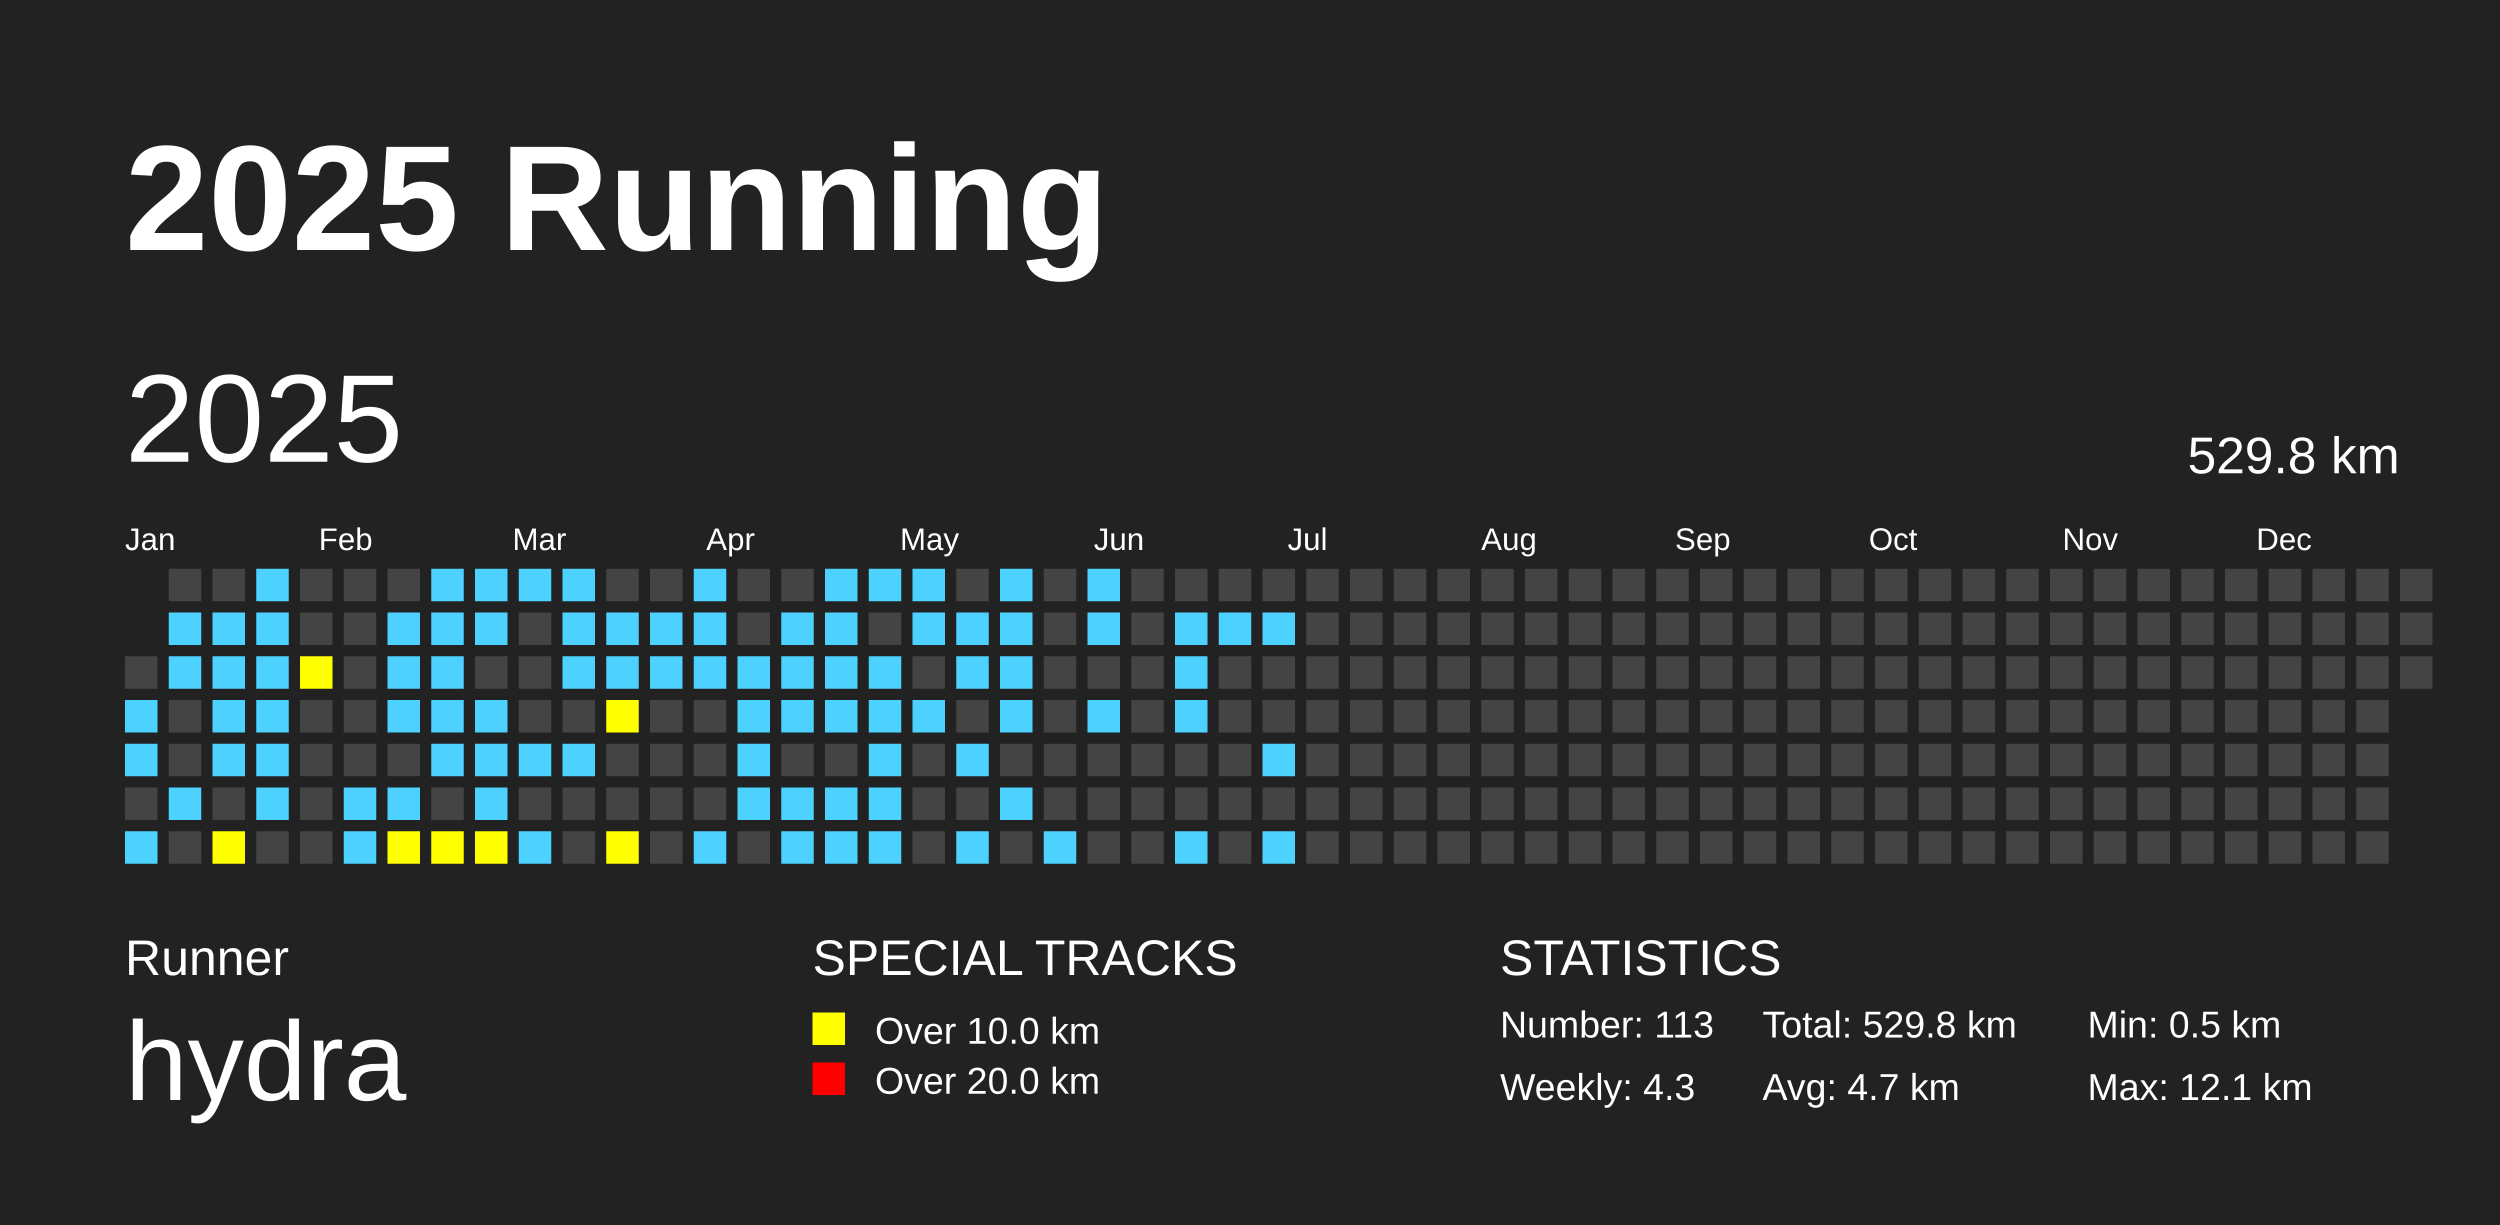
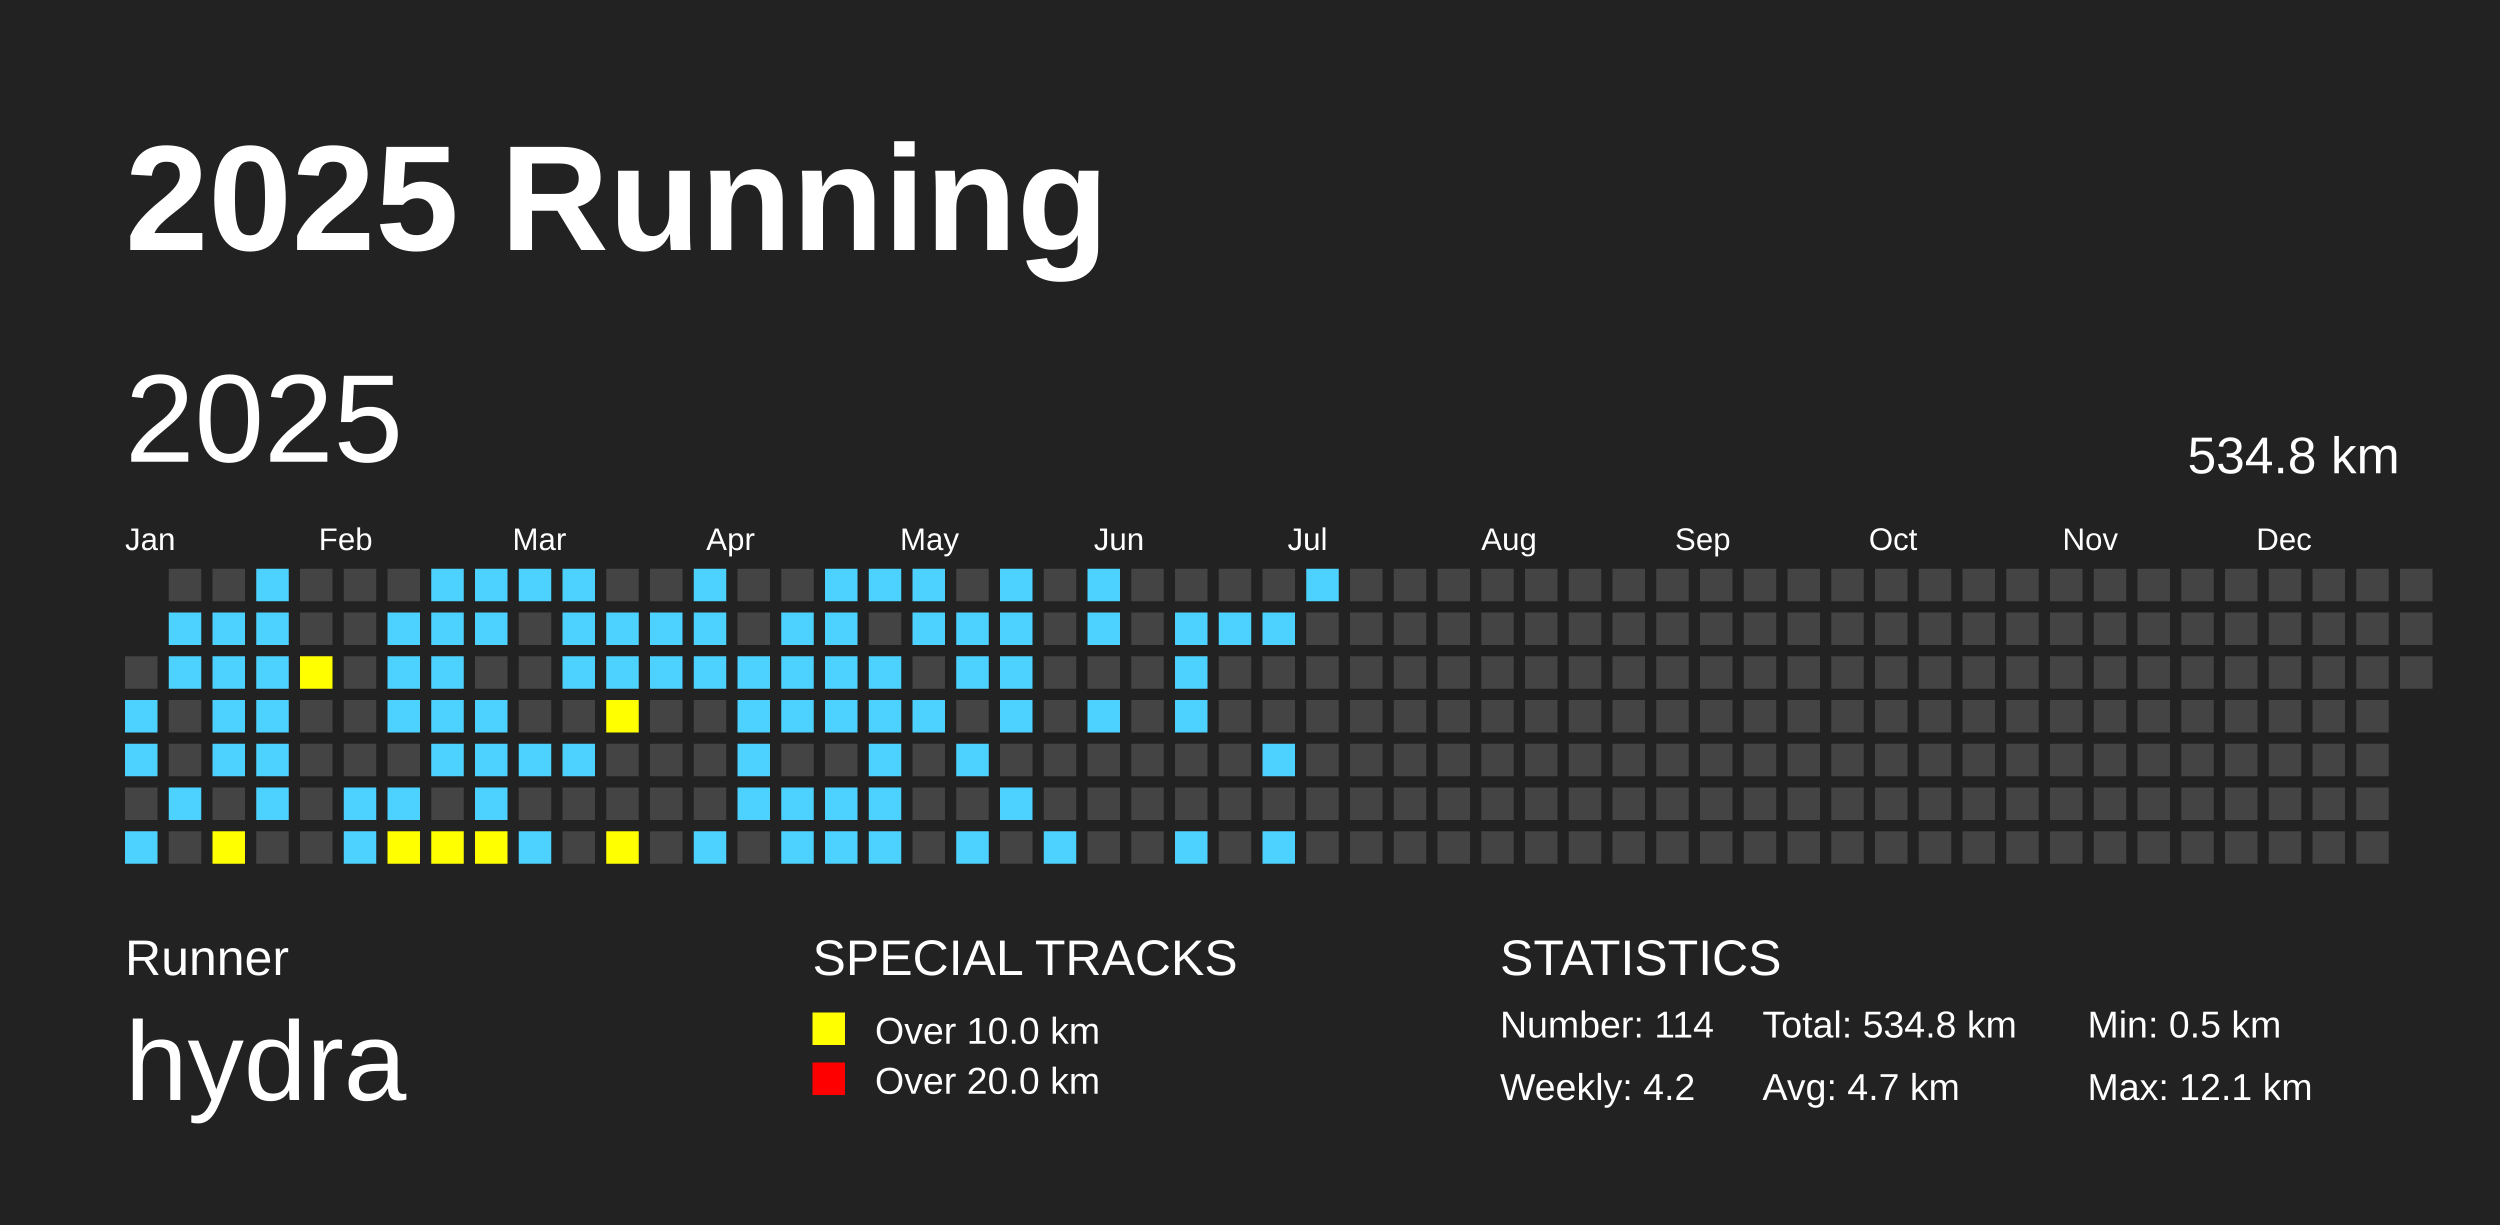
<svg xmlns="http://www.w3.org/2000/svg" baseProfile="full" height="98mm" version="1.1" viewBox="0,0,200,98" width="200mm">
  <defs />
  <rect fill="#222222" height="98" width="200" x="0" y="0" />
  <text fill="#FFFFFF" style="font-size:12px; font-family:Arial; font-weight:bold;" x="10" y="20">2025 Running</text>
  <text fill="#FFFFFF" style="font-size:4px; font-family:Arial" x="10" y="78">Runner</text>
  <text fill="#FFFFFF" style="font-size:9px; font-family:Arial" x="10" y="88">hydra</text>
  <text fill="#FFFFFF" style="font-size:4px; font-family:Arial" x="65" y="78">SPECIAL TRACKS</text>
  <rect fill="yellow" height="2.6" width="2.6" x="65" y="81" />
  <text fill="#FFFFFF" style="font-size:3px; font-family:Arial" x="70" y="83.5">Over 10.0 km</text>
  <rect fill="red" height="2.6" width="2.6" x="65" y="85" />
  <text fill="#FFFFFF" style="font-size:3px; font-family:Arial" x="70" y="87.5">Over 20.0 km</text>
  <text fill="#FFFFFF" style="font-size:4px; font-family:Arial" x="120" y="78">STATISTICS</text>
-   <text fill="#FFFFFF" style="font-size:3px; font-family:Arial" x="120" y="83">Number: 113</text>
-   <text fill="#FFFFFF" style="font-size:3px; font-family:Arial" x="120" y="88">Weekly: 4.3</text>
-   <text fill="#FFFFFF" style="font-size:3px; font-family:Arial" x="141" y="83">Total: 529.8 km</text>
+   <text fill="#FFFFFF" style="font-size:3px; font-family:Arial" x="120" y="83">Number: 114</text>
+   <text fill="#FFFFFF" style="font-size:3px; font-family:Arial" x="120" y="88">Weekly: 4.2</text>
+   <text fill="#FFFFFF" style="font-size:3px; font-family:Arial" x="141" y="83">Total: 534.8 km</text>
  <text fill="#FFFFFF" style="font-size:3px; font-family:Arial" x="141" y="88">Avg: 4.7 km</text>
  <text fill="#FFFFFF" style="font-size:3px; font-family:Arial" x="167" y="83">Min: 0.5 km</text>
  <text fill="#FFFFFF" style="font-size:3px; font-family:Arial" x="167" y="88">Max: 12.1 km</text>
  <text dominant-baseline="hanging" fill="#FFFFFF" style="font-size:10.0px; font-family:Arial;" x="10" y="30">2025</text>
-   <text dominant-baseline="hanging" fill="#FFFFFF" style="font-size:4.125px; font-family:Arial;" x="175" y="35">529.8 km</text>
+   <text dominant-baseline="hanging" fill="#FFFFFF" style="font-size:4.125px; font-family:Arial;" x="175" y="35">534.8 km</text>
  <text fill="#FFFFFF" style="font-size:2.5px; font-family:Arial" x="10.0" y="44">Jan</text>
  <text fill="#FFFFFF" style="font-size:2.5px; font-family:Arial" x="25.5" y="44">Feb</text>
  <text fill="#FFFFFF" style="font-size:2.5px; font-family:Arial" x="41.0" y="44">Mar</text>
  <text fill="#FFFFFF" style="font-size:2.5px; font-family:Arial" x="56.5" y="44">Apr</text>
  <text fill="#FFFFFF" style="font-size:2.5px; font-family:Arial" x="72.0" y="44">May</text>
  <text fill="#FFFFFF" style="font-size:2.5px; font-family:Arial" x="87.5" y="44">Jun</text>
  <text fill="#FFFFFF" style="font-size:2.5px; font-family:Arial" x="103.0" y="44">Jul</text>
  <text fill="#FFFFFF" style="font-size:2.5px; font-family:Arial" x="118.5" y="44">Aug</text>
  <text fill="#FFFFFF" style="font-size:2.5px; font-family:Arial" x="134.0" y="44">Sep</text>
  <text fill="#FFFFFF" style="font-size:2.5px; font-family:Arial" x="149.5" y="44">Oct</text>
  <text fill="#FFFFFF" style="font-size:2.5px; font-family:Arial" x="165.0" y="44">Nov</text>
  <text fill="#FFFFFF" style="font-size:2.5px; font-family:Arial" x="180.5" y="44">Dec</text>
  <rect fill="#444444" height="2.6" width="2.6" x="10.0" y="52.5" />
  <rect fill="#4DD2FF" height="2.6" width="2.6" x="10.0" y="56.0" />
  <rect fill="#4DD2FF" height="2.6" width="2.6" x="10.0" y="59.5" />
  <rect fill="#444444" height="2.6" width="2.6" x="10.0" y="63.0" />
  <rect fill="#4DD2FF" height="2.6" width="2.6" x="10.0" y="66.5" />
  <rect fill="#444444" height="2.6" width="2.6" x="13.5" y="45.5" />
  <rect fill="#4DD2FF" height="2.6" width="2.6" x="13.5" y="49.0" />
  <rect fill="#4DD2FF" height="2.6" width="2.6" x="13.5" y="52.5" />
  <rect fill="#444444" height="2.6" width="2.6" x="13.5" y="56.0" />
  <rect fill="#444444" height="2.6" width="2.6" x="13.5" y="59.5" />
  <rect fill="#4DD2FF" height="2.6" width="2.6" x="13.5" y="63.0" />
  <rect fill="#444444" height="2.6" width="2.6" x="13.5" y="66.5" />
  <rect fill="#444444" height="2.6" width="2.6" x="17.0" y="45.5" />
  <rect fill="#4DD2FF" height="2.6" width="2.6" x="17.0" y="49.0" />
  <rect fill="#4DD2FF" height="2.6" width="2.6" x="17.0" y="52.5" />
  <rect fill="#4DD2FF" height="2.6" width="2.6" x="17.0" y="56.0" />
  <rect fill="#4DD2FF" height="2.6" width="2.6" x="17.0" y="59.5" />
  <rect fill="#444444" height="2.6" width="2.6" x="17.0" y="63.0" />
  <rect fill="yellow" height="2.6" width="2.6" x="17.0" y="66.5" />
  <rect fill="#4DD2FF" height="2.6" width="2.6" x="20.5" y="45.5" />
  <rect fill="#4DD2FF" height="2.6" width="2.6" x="20.5" y="49.0" />
  <rect fill="#4DD2FF" height="2.6" width="2.6" x="20.5" y="52.5" />
  <rect fill="#4DD2FF" height="2.6" width="2.6" x="20.5" y="56.0" />
  <rect fill="#4DD2FF" height="2.6" width="2.6" x="20.5" y="59.5" />
  <rect fill="#4DD2FF" height="2.6" width="2.6" x="20.5" y="63.0" />
  <rect fill="#444444" height="2.6" width="2.6" x="20.5" y="66.5" />
  <rect fill="#444444" height="2.6" width="2.6" x="24.0" y="45.5" />
  <rect fill="#444444" height="2.6" width="2.6" x="24.0" y="49.0" />
  <rect fill="yellow" height="2.6" width="2.6" x="24.0" y="52.5" />
  <rect fill="#444444" height="2.6" width="2.6" x="24.0" y="56.0" />
  <rect fill="#444444" height="2.6" width="2.6" x="24.0" y="59.5" />
  <rect fill="#444444" height="2.6" width="2.6" x="24.0" y="63.0" />
  <rect fill="#444444" height="2.6" width="2.6" x="24.0" y="66.5" />
  <rect fill="#444444" height="2.6" width="2.6" x="27.5" y="45.5" />
  <rect fill="#444444" height="2.6" width="2.6" x="27.5" y="49.0" />
  <rect fill="#444444" height="2.6" width="2.6" x="27.5" y="52.5" />
  <rect fill="#444444" height="2.6" width="2.6" x="27.5" y="56.0" />
  <rect fill="#444444" height="2.6" width="2.6" x="27.5" y="59.5" />
  <rect fill="#4DD2FF" height="2.6" width="2.6" x="27.5" y="63.0" />
  <rect fill="#4DD2FF" height="2.6" width="2.6" x="27.5" y="66.5" />
  <rect fill="#444444" height="2.6" width="2.6" x="31.0" y="45.5" />
  <rect fill="#4DD2FF" height="2.6" width="2.6" x="31.0" y="49.0" />
  <rect fill="#4DD2FF" height="2.6" width="2.6" x="31.0" y="52.5" />
  <rect fill="#4DD2FF" height="2.6" width="2.6" x="31.0" y="56.0" />
  <rect fill="#444444" height="2.6" width="2.6" x="31.0" y="59.5" />
  <rect fill="#4DD2FF" height="2.6" width="2.6" x="31.0" y="63.0" />
  <rect fill="yellow" height="2.6" width="2.6" x="31.0" y="66.5" />
  <rect fill="#4DD2FF" height="2.6" width="2.6" x="34.5" y="45.5" />
  <rect fill="#4DD2FF" height="2.6" width="2.6" x="34.5" y="49.0" />
  <rect fill="#4DD2FF" height="2.6" width="2.6" x="34.5" y="52.5" />
  <rect fill="#4DD2FF" height="2.6" width="2.6" x="34.5" y="56.0" />
  <rect fill="#4DD2FF" height="2.6" width="2.6" x="34.5" y="59.5" />
  <rect fill="#444444" height="2.6" width="2.6" x="34.5" y="63.0" />
  <rect fill="yellow" height="2.6" width="2.6" x="34.5" y="66.5" />
  <rect fill="#4DD2FF" height="2.6" width="2.6" x="38.0" y="45.5" />
  <rect fill="#4DD2FF" height="2.6" width="2.6" x="38.0" y="49.0" />
  <rect fill="#444444" height="2.6" width="2.6" x="38.0" y="52.5" />
  <rect fill="#4DD2FF" height="2.6" width="2.6" x="38.0" y="56.0" />
  <rect fill="#4DD2FF" height="2.6" width="2.6" x="38.0" y="59.5" />
  <rect fill="#4DD2FF" height="2.6" width="2.6" x="38.0" y="63.0" />
  <rect fill="yellow" height="2.6" width="2.6" x="38.0" y="66.5" />
  <rect fill="#4DD2FF" height="2.6" width="2.6" x="41.5" y="45.5" />
  <rect fill="#444444" height="2.6" width="2.6" x="41.5" y="49.0" />
  <rect fill="#444444" height="2.6" width="2.6" x="41.5" y="52.5" />
  <rect fill="#444444" height="2.6" width="2.6" x="41.5" y="56.0" />
  <rect fill="#4DD2FF" height="2.6" width="2.6" x="41.5" y="59.5" />
  <rect fill="#444444" height="2.6" width="2.6" x="41.5" y="63.0" />
  <rect fill="#4DD2FF" height="2.6" width="2.6" x="41.5" y="66.5" />
  <rect fill="#4DD2FF" height="2.6" width="2.6" x="45.0" y="45.5" />
  <rect fill="#4DD2FF" height="2.6" width="2.6" x="45.0" y="49.0" />
  <rect fill="#4DD2FF" height="2.6" width="2.6" x="45.0" y="52.5" />
  <rect fill="#444444" height="2.6" width="2.6" x="45.0" y="56.0" />
  <rect fill="#4DD2FF" height="2.6" width="2.6" x="45.0" y="59.5" />
  <rect fill="#444444" height="2.6" width="2.6" x="45.0" y="63.0" />
  <rect fill="#444444" height="2.6" width="2.6" x="45.0" y="66.5" />
  <rect fill="#444444" height="2.6" width="2.6" x="48.5" y="45.5" />
  <rect fill="#4DD2FF" height="2.6" width="2.6" x="48.5" y="49.0" />
  <rect fill="#4DD2FF" height="2.6" width="2.6" x="48.5" y="52.5" />
  <rect fill="yellow" height="2.6" width="2.6" x="48.5" y="56.0" />
  <rect fill="#444444" height="2.6" width="2.6" x="48.5" y="59.5" />
  <rect fill="#444444" height="2.6" width="2.6" x="48.5" y="63.0" />
  <rect fill="yellow" height="2.6" width="2.6" x="48.5" y="66.5" />
  <rect fill="#444444" height="2.6" width="2.6" x="52.0" y="45.5" />
  <rect fill="#4DD2FF" height="2.6" width="2.6" x="52.0" y="49.0" />
  <rect fill="#4DD2FF" height="2.6" width="2.6" x="52.0" y="52.5" />
  <rect fill="#444444" height="2.6" width="2.6" x="52.0" y="56.0" />
  <rect fill="#444444" height="2.6" width="2.6" x="52.0" y="59.5" />
  <rect fill="#444444" height="2.6" width="2.6" x="52.0" y="63.0" />
  <rect fill="#444444" height="2.6" width="2.6" x="52.0" y="66.5" />
  <rect fill="#4DD2FF" height="2.6" width="2.6" x="55.5" y="45.5" />
  <rect fill="#4DD2FF" height="2.6" width="2.6" x="55.5" y="49.0" />
  <rect fill="#4DD2FF" height="2.6" width="2.6" x="55.5" y="52.5" />
  <rect fill="#444444" height="2.6" width="2.6" x="55.5" y="56.0" />
  <rect fill="#444444" height="2.6" width="2.6" x="55.5" y="59.5" />
  <rect fill="#444444" height="2.6" width="2.6" x="55.5" y="63.0" />
  <rect fill="#4DD2FF" height="2.6" width="2.6" x="55.5" y="66.5" />
  <rect fill="#444444" height="2.6" width="2.6" x="59.0" y="45.5" />
  <rect fill="#444444" height="2.6" width="2.6" x="59.0" y="49.0" />
  <rect fill="#4DD2FF" height="2.6" width="2.6" x="59.0" y="52.5" />
  <rect fill="#4DD2FF" height="2.6" width="2.6" x="59.0" y="56.0" />
  <rect fill="#4DD2FF" height="2.6" width="2.6" x="59.0" y="59.5" />
  <rect fill="#4DD2FF" height="2.6" width="2.6" x="59.0" y="63.0" />
  <rect fill="#444444" height="2.6" width="2.6" x="59.0" y="66.5" />
  <rect fill="#444444" height="2.6" width="2.6" x="62.5" y="45.5" />
  <rect fill="#4DD2FF" height="2.6" width="2.6" x="62.5" y="49.0" />
  <rect fill="#4DD2FF" height="2.6" width="2.6" x="62.5" y="52.5" />
  <rect fill="#4DD2FF" height="2.6" width="2.6" x="62.5" y="56.0" />
  <rect fill="#444444" height="2.6" width="2.6" x="62.5" y="59.5" />
  <rect fill="#4DD2FF" height="2.6" width="2.6" x="62.5" y="63.0" />
  <rect fill="#4DD2FF" height="2.6" width="2.6" x="62.5" y="66.5" />
  <rect fill="#4DD2FF" height="2.6" width="2.6" x="66.0" y="45.5" />
  <rect fill="#4DD2FF" height="2.6" width="2.6" x="66.0" y="49.0" />
  <rect fill="#4DD2FF" height="2.6" width="2.6" x="66.0" y="52.5" />
  <rect fill="#4DD2FF" height="2.6" width="2.6" x="66.0" y="56.0" />
  <rect fill="#444444" height="2.6" width="2.6" x="66.0" y="59.5" />
  <rect fill="#4DD2FF" height="2.6" width="2.6" x="66.0" y="63.0" />
  <rect fill="#4DD2FF" height="2.6" width="2.6" x="66.0" y="66.5" />
  <rect fill="#4DD2FF" height="2.6" width="2.6" x="69.5" y="45.5" />
  <rect fill="#444444" height="2.6" width="2.6" x="69.5" y="49.0" />
  <rect fill="#4DD2FF" height="2.6" width="2.6" x="69.5" y="52.5" />
  <rect fill="#4DD2FF" height="2.6" width="2.6" x="69.5" y="56.0" />
  <rect fill="#4DD2FF" height="2.6" width="2.6" x="69.5" y="59.5" />
  <rect fill="#4DD2FF" height="2.6" width="2.6" x="69.5" y="63.0" />
  <rect fill="#4DD2FF" height="2.6" width="2.6" x="69.5" y="66.5" />
  <rect fill="#4DD2FF" height="2.6" width="2.6" x="73.0" y="45.5" />
  <rect fill="#4DD2FF" height="2.6" width="2.6" x="73.0" y="49.0" />
  <rect fill="#444444" height="2.6" width="2.6" x="73.0" y="52.5" />
  <rect fill="#4DD2FF" height="2.6" width="2.6" x="73.0" y="56.0" />
  <rect fill="#444444" height="2.6" width="2.6" x="73.0" y="59.5" />
  <rect fill="#444444" height="2.6" width="2.6" x="73.0" y="63.0" />
  <rect fill="#444444" height="2.6" width="2.6" x="73.0" y="66.5" />
  <rect fill="#444444" height="2.6" width="2.6" x="76.5" y="45.5" />
  <rect fill="#4DD2FF" height="2.6" width="2.6" x="76.5" y="49.0" />
  <rect fill="#4DD2FF" height="2.6" width="2.6" x="76.5" y="52.5" />
  <rect fill="#444444" height="2.6" width="2.6" x="76.5" y="56.0" />
  <rect fill="#4DD2FF" height="2.6" width="2.6" x="76.5" y="59.5" />
  <rect fill="#444444" height="2.6" width="2.6" x="76.5" y="63.0" />
  <rect fill="#4DD2FF" height="2.6" width="2.6" x="76.5" y="66.5" />
  <rect fill="#4DD2FF" height="2.6" width="2.6" x="80.0" y="45.5" />
  <rect fill="#4DD2FF" height="2.6" width="2.6" x="80.0" y="49.0" />
  <rect fill="#4DD2FF" height="2.6" width="2.6" x="80.0" y="52.5" />
  <rect fill="#4DD2FF" height="2.6" width="2.6" x="80.0" y="56.0" />
  <rect fill="#444444" height="2.6" width="2.6" x="80.0" y="59.5" />
  <rect fill="#4DD2FF" height="2.6" width="2.6" x="80.0" y="63.0" />
  <rect fill="#444444" height="2.6" width="2.6" x="80.0" y="66.5" />
  <rect fill="#444444" height="2.6" width="2.6" x="83.5" y="45.5" />
  <rect fill="#444444" height="2.6" width="2.6" x="83.5" y="49.0" />
  <rect fill="#444444" height="2.6" width="2.6" x="83.5" y="52.5" />
  <rect fill="#444444" height="2.6" width="2.6" x="83.5" y="56.0" />
  <rect fill="#444444" height="2.6" width="2.6" x="83.5" y="59.5" />
  <rect fill="#444444" height="2.6" width="2.6" x="83.5" y="63.0" />
  <rect fill="#4DD2FF" height="2.6" width="2.6" x="83.5" y="66.5" />
  <rect fill="#4DD2FF" height="2.6" width="2.6" x="87.0" y="45.5" />
  <rect fill="#4DD2FF" height="2.6" width="2.6" x="87.0" y="49.0" />
  <rect fill="#444444" height="2.6" width="2.6" x="87.0" y="52.5" />
  <rect fill="#4DD2FF" height="2.6" width="2.6" x="87.0" y="56.0" />
  <rect fill="#444444" height="2.6" width="2.6" x="87.0" y="59.5" />
  <rect fill="#444444" height="2.6" width="2.6" x="87.0" y="63.0" />
  <rect fill="#444444" height="2.6" width="2.6" x="87.0" y="66.5" />
  <rect fill="#444444" height="2.6" width="2.6" x="90.5" y="45.5" />
  <rect fill="#444444" height="2.6" width="2.6" x="90.5" y="49.0" />
  <rect fill="#444444" height="2.6" width="2.6" x="90.5" y="52.5" />
  <rect fill="#444444" height="2.6" width="2.6" x="90.5" y="56.0" />
  <rect fill="#444444" height="2.6" width="2.6" x="90.5" y="59.5" />
  <rect fill="#444444" height="2.6" width="2.6" x="90.5" y="63.0" />
  <rect fill="#444444" height="2.6" width="2.6" x="90.5" y="66.5" />
  <rect fill="#444444" height="2.6" width="2.6" x="94.0" y="45.5" />
  <rect fill="#4DD2FF" height="2.6" width="2.6" x="94.0" y="49.0" />
  <rect fill="#4DD2FF" height="2.6" width="2.6" x="94.0" y="52.5" />
  <rect fill="#4DD2FF" height="2.6" width="2.6" x="94.0" y="56.0" />
  <rect fill="#444444" height="2.6" width="2.6" x="94.0" y="59.5" />
  <rect fill="#444444" height="2.6" width="2.6" x="94.0" y="63.0" />
  <rect fill="#4DD2FF" height="2.6" width="2.6" x="94.0" y="66.5" />
  <rect fill="#444444" height="2.6" width="2.6" x="97.5" y="45.5" />
  <rect fill="#4DD2FF" height="2.6" width="2.6" x="97.5" y="49.0" />
  <rect fill="#444444" height="2.6" width="2.6" x="97.5" y="52.5" />
  <rect fill="#444444" height="2.6" width="2.6" x="97.5" y="56.0" />
  <rect fill="#444444" height="2.6" width="2.6" x="97.5" y="59.5" />
  <rect fill="#444444" height="2.6" width="2.6" x="97.5" y="63.0" />
  <rect fill="#444444" height="2.6" width="2.6" x="97.5" y="66.5" />
  <rect fill="#444444" height="2.6" width="2.6" x="101.0" y="45.5" />
  <rect fill="#4DD2FF" height="2.6" width="2.6" x="101.0" y="49.0" />
  <rect fill="#444444" height="2.6" width="2.6" x="101.0" y="52.5" />
  <rect fill="#444444" height="2.6" width="2.6" x="101.0" y="56.0" />
  <rect fill="#4DD2FF" height="2.6" width="2.6" x="101.0" y="59.5" />
  <rect fill="#444444" height="2.6" width="2.6" x="101.0" y="63.0" />
  <rect fill="#4DD2FF" height="2.6" width="2.6" x="101.0" y="66.5" />
-   <rect fill="#444444" height="2.6" width="2.6" x="104.5" y="45.5" />
+   <rect fill="#4DD2FF" height="2.6" width="2.6" x="104.5" y="45.5" />
  <rect fill="#444444" height="2.6" width="2.6" x="104.5" y="49.0" />
  <rect fill="#444444" height="2.6" width="2.6" x="104.5" y="52.5" />
  <rect fill="#444444" height="2.6" width="2.6" x="104.5" y="56.0" />
  <rect fill="#444444" height="2.6" width="2.6" x="104.5" y="59.5" />
  <rect fill="#444444" height="2.6" width="2.6" x="104.5" y="63.0" />
  <rect fill="#444444" height="2.6" width="2.6" x="104.5" y="66.5" />
  <rect fill="#444444" height="2.6" width="2.6" x="108.0" y="45.5" />
  <rect fill="#444444" height="2.6" width="2.6" x="108.0" y="49.0" />
  <rect fill="#444444" height="2.6" width="2.6" x="108.0" y="52.5" />
  <rect fill="#444444" height="2.6" width="2.6" x="108.0" y="56.0" />
  <rect fill="#444444" height="2.6" width="2.6" x="108.0" y="59.5" />
  <rect fill="#444444" height="2.6" width="2.6" x="108.0" y="63.0" />
  <rect fill="#444444" height="2.6" width="2.6" x="108.0" y="66.5" />
  <rect fill="#444444" height="2.6" width="2.6" x="111.5" y="45.5" />
  <rect fill="#444444" height="2.6" width="2.6" x="111.5" y="49.0" />
  <rect fill="#444444" height="2.6" width="2.6" x="111.5" y="52.5" />
  <rect fill="#444444" height="2.6" width="2.6" x="111.5" y="56.0" />
  <rect fill="#444444" height="2.6" width="2.6" x="111.5" y="59.5" />
  <rect fill="#444444" height="2.6" width="2.6" x="111.5" y="63.0" />
  <rect fill="#444444" height="2.6" width="2.6" x="111.5" y="66.5" />
  <rect fill="#444444" height="2.6" width="2.6" x="115.0" y="45.5" />
  <rect fill="#444444" height="2.6" width="2.6" x="115.0" y="49.0" />
  <rect fill="#444444" height="2.6" width="2.6" x="115.0" y="52.5" />
  <rect fill="#444444" height="2.6" width="2.6" x="115.0" y="56.0" />
  <rect fill="#444444" height="2.6" width="2.6" x="115.0" y="59.5" />
  <rect fill="#444444" height="2.6" width="2.6" x="115.0" y="63.0" />
  <rect fill="#444444" height="2.6" width="2.6" x="115.0" y="66.5" />
  <rect fill="#444444" height="2.6" width="2.6" x="118.5" y="45.5" />
  <rect fill="#444444" height="2.6" width="2.6" x="118.5" y="49.0" />
  <rect fill="#444444" height="2.6" width="2.6" x="118.5" y="52.5" />
  <rect fill="#444444" height="2.6" width="2.6" x="118.5" y="56.0" />
  <rect fill="#444444" height="2.6" width="2.6" x="118.5" y="59.5" />
  <rect fill="#444444" height="2.6" width="2.6" x="118.5" y="63.0" />
  <rect fill="#444444" height="2.6" width="2.6" x="118.5" y="66.5" />
  <rect fill="#444444" height="2.6" width="2.6" x="122.0" y="45.5" />
  <rect fill="#444444" height="2.6" width="2.6" x="122.0" y="49.0" />
  <rect fill="#444444" height="2.6" width="2.6" x="122.0" y="52.5" />
  <rect fill="#444444" height="2.6" width="2.6" x="122.0" y="56.0" />
  <rect fill="#444444" height="2.6" width="2.6" x="122.0" y="59.5" />
  <rect fill="#444444" height="2.6" width="2.6" x="122.0" y="63.0" />
  <rect fill="#444444" height="2.6" width="2.6" x="122.0" y="66.5" />
  <rect fill="#444444" height="2.6" width="2.6" x="125.5" y="45.5" />
  <rect fill="#444444" height="2.6" width="2.6" x="125.5" y="49.0" />
  <rect fill="#444444" height="2.6" width="2.6" x="125.5" y="52.5" />
  <rect fill="#444444" height="2.6" width="2.6" x="125.5" y="56.0" />
  <rect fill="#444444" height="2.6" width="2.6" x="125.5" y="59.5" />
  <rect fill="#444444" height="2.6" width="2.6" x="125.5" y="63.0" />
  <rect fill="#444444" height="2.6" width="2.6" x="125.5" y="66.5" />
  <rect fill="#444444" height="2.6" width="2.6" x="129.0" y="45.5" />
  <rect fill="#444444" height="2.6" width="2.6" x="129.0" y="49.0" />
  <rect fill="#444444" height="2.6" width="2.6" x="129.0" y="52.5" />
  <rect fill="#444444" height="2.6" width="2.6" x="129.0" y="56.0" />
  <rect fill="#444444" height="2.6" width="2.6" x="129.0" y="59.5" />
  <rect fill="#444444" height="2.6" width="2.6" x="129.0" y="63.0" />
  <rect fill="#444444" height="2.6" width="2.6" x="129.0" y="66.5" />
  <rect fill="#444444" height="2.6" width="2.6" x="132.5" y="45.5" />
  <rect fill="#444444" height="2.6" width="2.6" x="132.5" y="49.0" />
  <rect fill="#444444" height="2.6" width="2.6" x="132.5" y="52.5" />
  <rect fill="#444444" height="2.6" width="2.6" x="132.5" y="56.0" />
  <rect fill="#444444" height="2.6" width="2.6" x="132.5" y="59.5" />
  <rect fill="#444444" height="2.6" width="2.6" x="132.5" y="63.0" />
  <rect fill="#444444" height="2.6" width="2.6" x="132.5" y="66.5" />
  <rect fill="#444444" height="2.6" width="2.6" x="136.0" y="45.5" />
  <rect fill="#444444" height="2.6" width="2.6" x="136.0" y="49.0" />
  <rect fill="#444444" height="2.6" width="2.6" x="136.0" y="52.5" />
  <rect fill="#444444" height="2.6" width="2.6" x="136.0" y="56.0" />
  <rect fill="#444444" height="2.6" width="2.6" x="136.0" y="59.5" />
  <rect fill="#444444" height="2.6" width="2.6" x="136.0" y="63.0" />
  <rect fill="#444444" height="2.6" width="2.6" x="136.0" y="66.5" />
  <rect fill="#444444" height="2.6" width="2.6" x="139.5" y="45.5" />
  <rect fill="#444444" height="2.6" width="2.6" x="139.5" y="49.0" />
  <rect fill="#444444" height="2.6" width="2.6" x="139.5" y="52.5" />
  <rect fill="#444444" height="2.6" width="2.6" x="139.5" y="56.0" />
  <rect fill="#444444" height="2.6" width="2.6" x="139.5" y="59.5" />
  <rect fill="#444444" height="2.6" width="2.6" x="139.5" y="63.0" />
  <rect fill="#444444" height="2.6" width="2.6" x="139.5" y="66.5" />
  <rect fill="#444444" height="2.6" width="2.6" x="143.0" y="45.5" />
  <rect fill="#444444" height="2.6" width="2.6" x="143.0" y="49.0" />
  <rect fill="#444444" height="2.6" width="2.6" x="143.0" y="52.5" />
  <rect fill="#444444" height="2.6" width="2.6" x="143.0" y="56.0" />
  <rect fill="#444444" height="2.6" width="2.6" x="143.0" y="59.5" />
  <rect fill="#444444" height="2.6" width="2.6" x="143.0" y="63.0" />
  <rect fill="#444444" height="2.6" width="2.6" x="143.0" y="66.5" />
  <rect fill="#444444" height="2.6" width="2.6" x="146.5" y="45.5" />
  <rect fill="#444444" height="2.6" width="2.6" x="146.5" y="49.0" />
  <rect fill="#444444" height="2.6" width="2.6" x="146.5" y="52.5" />
  <rect fill="#444444" height="2.6" width="2.6" x="146.5" y="56.0" />
  <rect fill="#444444" height="2.6" width="2.6" x="146.5" y="59.5" />
  <rect fill="#444444" height="2.6" width="2.6" x="146.5" y="63.0" />
  <rect fill="#444444" height="2.6" width="2.6" x="146.5" y="66.5" />
  <rect fill="#444444" height="2.6" width="2.6" x="150.0" y="45.5" />
  <rect fill="#444444" height="2.6" width="2.6" x="150.0" y="49.0" />
  <rect fill="#444444" height="2.6" width="2.6" x="150.0" y="52.5" />
  <rect fill="#444444" height="2.6" width="2.6" x="150.0" y="56.0" />
  <rect fill="#444444" height="2.6" width="2.6" x="150.0" y="59.5" />
  <rect fill="#444444" height="2.6" width="2.6" x="150.0" y="63.0" />
  <rect fill="#444444" height="2.6" width="2.6" x="150.0" y="66.5" />
  <rect fill="#444444" height="2.6" width="2.6" x="153.5" y="45.5" />
  <rect fill="#444444" height="2.6" width="2.6" x="153.5" y="49.0" />
  <rect fill="#444444" height="2.6" width="2.6" x="153.5" y="52.5" />
  <rect fill="#444444" height="2.6" width="2.6" x="153.5" y="56.0" />
  <rect fill="#444444" height="2.6" width="2.6" x="153.5" y="59.5" />
  <rect fill="#444444" height="2.6" width="2.6" x="153.5" y="63.0" />
  <rect fill="#444444" height="2.6" width="2.6" x="153.5" y="66.5" />
  <rect fill="#444444" height="2.6" width="2.6" x="157.0" y="45.5" />
  <rect fill="#444444" height="2.6" width="2.6" x="157.0" y="49.0" />
  <rect fill="#444444" height="2.6" width="2.6" x="157.0" y="52.5" />
  <rect fill="#444444" height="2.6" width="2.6" x="157.0" y="56.0" />
  <rect fill="#444444" height="2.6" width="2.6" x="157.0" y="59.5" />
  <rect fill="#444444" height="2.6" width="2.6" x="157.0" y="63.0" />
  <rect fill="#444444" height="2.6" width="2.6" x="157.0" y="66.5" />
  <rect fill="#444444" height="2.6" width="2.6" x="160.5" y="45.5" />
  <rect fill="#444444" height="2.6" width="2.6" x="160.5" y="49.0" />
  <rect fill="#444444" height="2.6" width="2.6" x="160.5" y="52.5" />
  <rect fill="#444444" height="2.6" width="2.6" x="160.5" y="56.0" />
  <rect fill="#444444" height="2.6" width="2.6" x="160.5" y="59.5" />
  <rect fill="#444444" height="2.6" width="2.6" x="160.5" y="63.0" />
  <rect fill="#444444" height="2.6" width="2.6" x="160.5" y="66.5" />
  <rect fill="#444444" height="2.6" width="2.6" x="164.0" y="45.5" />
  <rect fill="#444444" height="2.6" width="2.6" x="164.0" y="49.0" />
  <rect fill="#444444" height="2.6" width="2.6" x="164.0" y="52.5" />
  <rect fill="#444444" height="2.6" width="2.6" x="164.0" y="56.0" />
  <rect fill="#444444" height="2.6" width="2.6" x="164.0" y="59.5" />
  <rect fill="#444444" height="2.6" width="2.6" x="164.0" y="63.0" />
  <rect fill="#444444" height="2.6" width="2.6" x="164.0" y="66.5" />
  <rect fill="#444444" height="2.6" width="2.6" x="167.5" y="45.5" />
  <rect fill="#444444" height="2.6" width="2.6" x="167.5" y="49.0" />
  <rect fill="#444444" height="2.6" width="2.6" x="167.5" y="52.5" />
  <rect fill="#444444" height="2.6" width="2.6" x="167.5" y="56.0" />
  <rect fill="#444444" height="2.6" width="2.6" x="167.5" y="59.5" />
  <rect fill="#444444" height="2.6" width="2.6" x="167.5" y="63.0" />
  <rect fill="#444444" height="2.6" width="2.6" x="167.5" y="66.5" />
  <rect fill="#444444" height="2.6" width="2.6" x="171.0" y="45.5" />
  <rect fill="#444444" height="2.6" width="2.6" x="171.0" y="49.0" />
  <rect fill="#444444" height="2.6" width="2.6" x="171.0" y="52.5" />
  <rect fill="#444444" height="2.6" width="2.6" x="171.0" y="56.0" />
  <rect fill="#444444" height="2.6" width="2.6" x="171.0" y="59.5" />
  <rect fill="#444444" height="2.6" width="2.6" x="171.0" y="63.0" />
  <rect fill="#444444" height="2.6" width="2.6" x="171.0" y="66.5" />
  <rect fill="#444444" height="2.6" width="2.6" x="174.5" y="45.5" />
  <rect fill="#444444" height="2.6" width="2.6" x="174.5" y="49.0" />
  <rect fill="#444444" height="2.6" width="2.6" x="174.5" y="52.5" />
  <rect fill="#444444" height="2.6" width="2.6" x="174.5" y="56.0" />
  <rect fill="#444444" height="2.6" width="2.6" x="174.5" y="59.5" />
  <rect fill="#444444" height="2.6" width="2.6" x="174.5" y="63.0" />
  <rect fill="#444444" height="2.6" width="2.6" x="174.5" y="66.5" />
  <rect fill="#444444" height="2.6" width="2.6" x="178.0" y="45.5" />
  <rect fill="#444444" height="2.6" width="2.6" x="178.0" y="49.0" />
  <rect fill="#444444" height="2.6" width="2.6" x="178.0" y="52.5" />
  <rect fill="#444444" height="2.6" width="2.6" x="178.0" y="56.0" />
  <rect fill="#444444" height="2.6" width="2.6" x="178.0" y="59.5" />
  <rect fill="#444444" height="2.6" width="2.6" x="178.0" y="63.0" />
  <rect fill="#444444" height="2.6" width="2.6" x="178.0" y="66.5" />
  <rect fill="#444444" height="2.6" width="2.6" x="181.5" y="45.5" />
  <rect fill="#444444" height="2.6" width="2.6" x="181.5" y="49.0" />
  <rect fill="#444444" height="2.6" width="2.6" x="181.5" y="52.5" />
  <rect fill="#444444" height="2.6" width="2.6" x="181.5" y="56.0" />
  <rect fill="#444444" height="2.6" width="2.6" x="181.5" y="59.5" />
  <rect fill="#444444" height="2.6" width="2.6" x="181.5" y="63.0" />
  <rect fill="#444444" height="2.6" width="2.6" x="181.5" y="66.5" />
  <rect fill="#444444" height="2.6" width="2.6" x="185.0" y="45.5" />
  <rect fill="#444444" height="2.6" width="2.6" x="185.0" y="49.0" />
  <rect fill="#444444" height="2.6" width="2.6" x="185.0" y="52.5" />
  <rect fill="#444444" height="2.6" width="2.6" x="185.0" y="56.0" />
  <rect fill="#444444" height="2.6" width="2.6" x="185.0" y="59.5" />
  <rect fill="#444444" height="2.6" width="2.6" x="185.0" y="63.0" />
  <rect fill="#444444" height="2.6" width="2.6" x="185.0" y="66.5" />
  <rect fill="#444444" height="2.6" width="2.6" x="188.5" y="45.5" />
  <rect fill="#444444" height="2.6" width="2.6" x="188.5" y="49.0" />
  <rect fill="#444444" height="2.6" width="2.6" x="188.5" y="52.5" />
  <rect fill="#444444" height="2.6" width="2.6" x="188.5" y="56.0" />
  <rect fill="#444444" height="2.6" width="2.6" x="188.5" y="59.5" />
  <rect fill="#444444" height="2.6" width="2.6" x="188.5" y="63.0" />
  <rect fill="#444444" height="2.6" width="2.6" x="188.5" y="66.5" />
  <rect fill="#444444" height="2.6" width="2.6" x="192.0" y="45.5" />
  <rect fill="#444444" height="2.6" width="2.6" x="192.0" y="49.0" />
  <rect fill="#444444" height="2.6" width="2.6" x="192.0" y="52.5" />
</svg>
